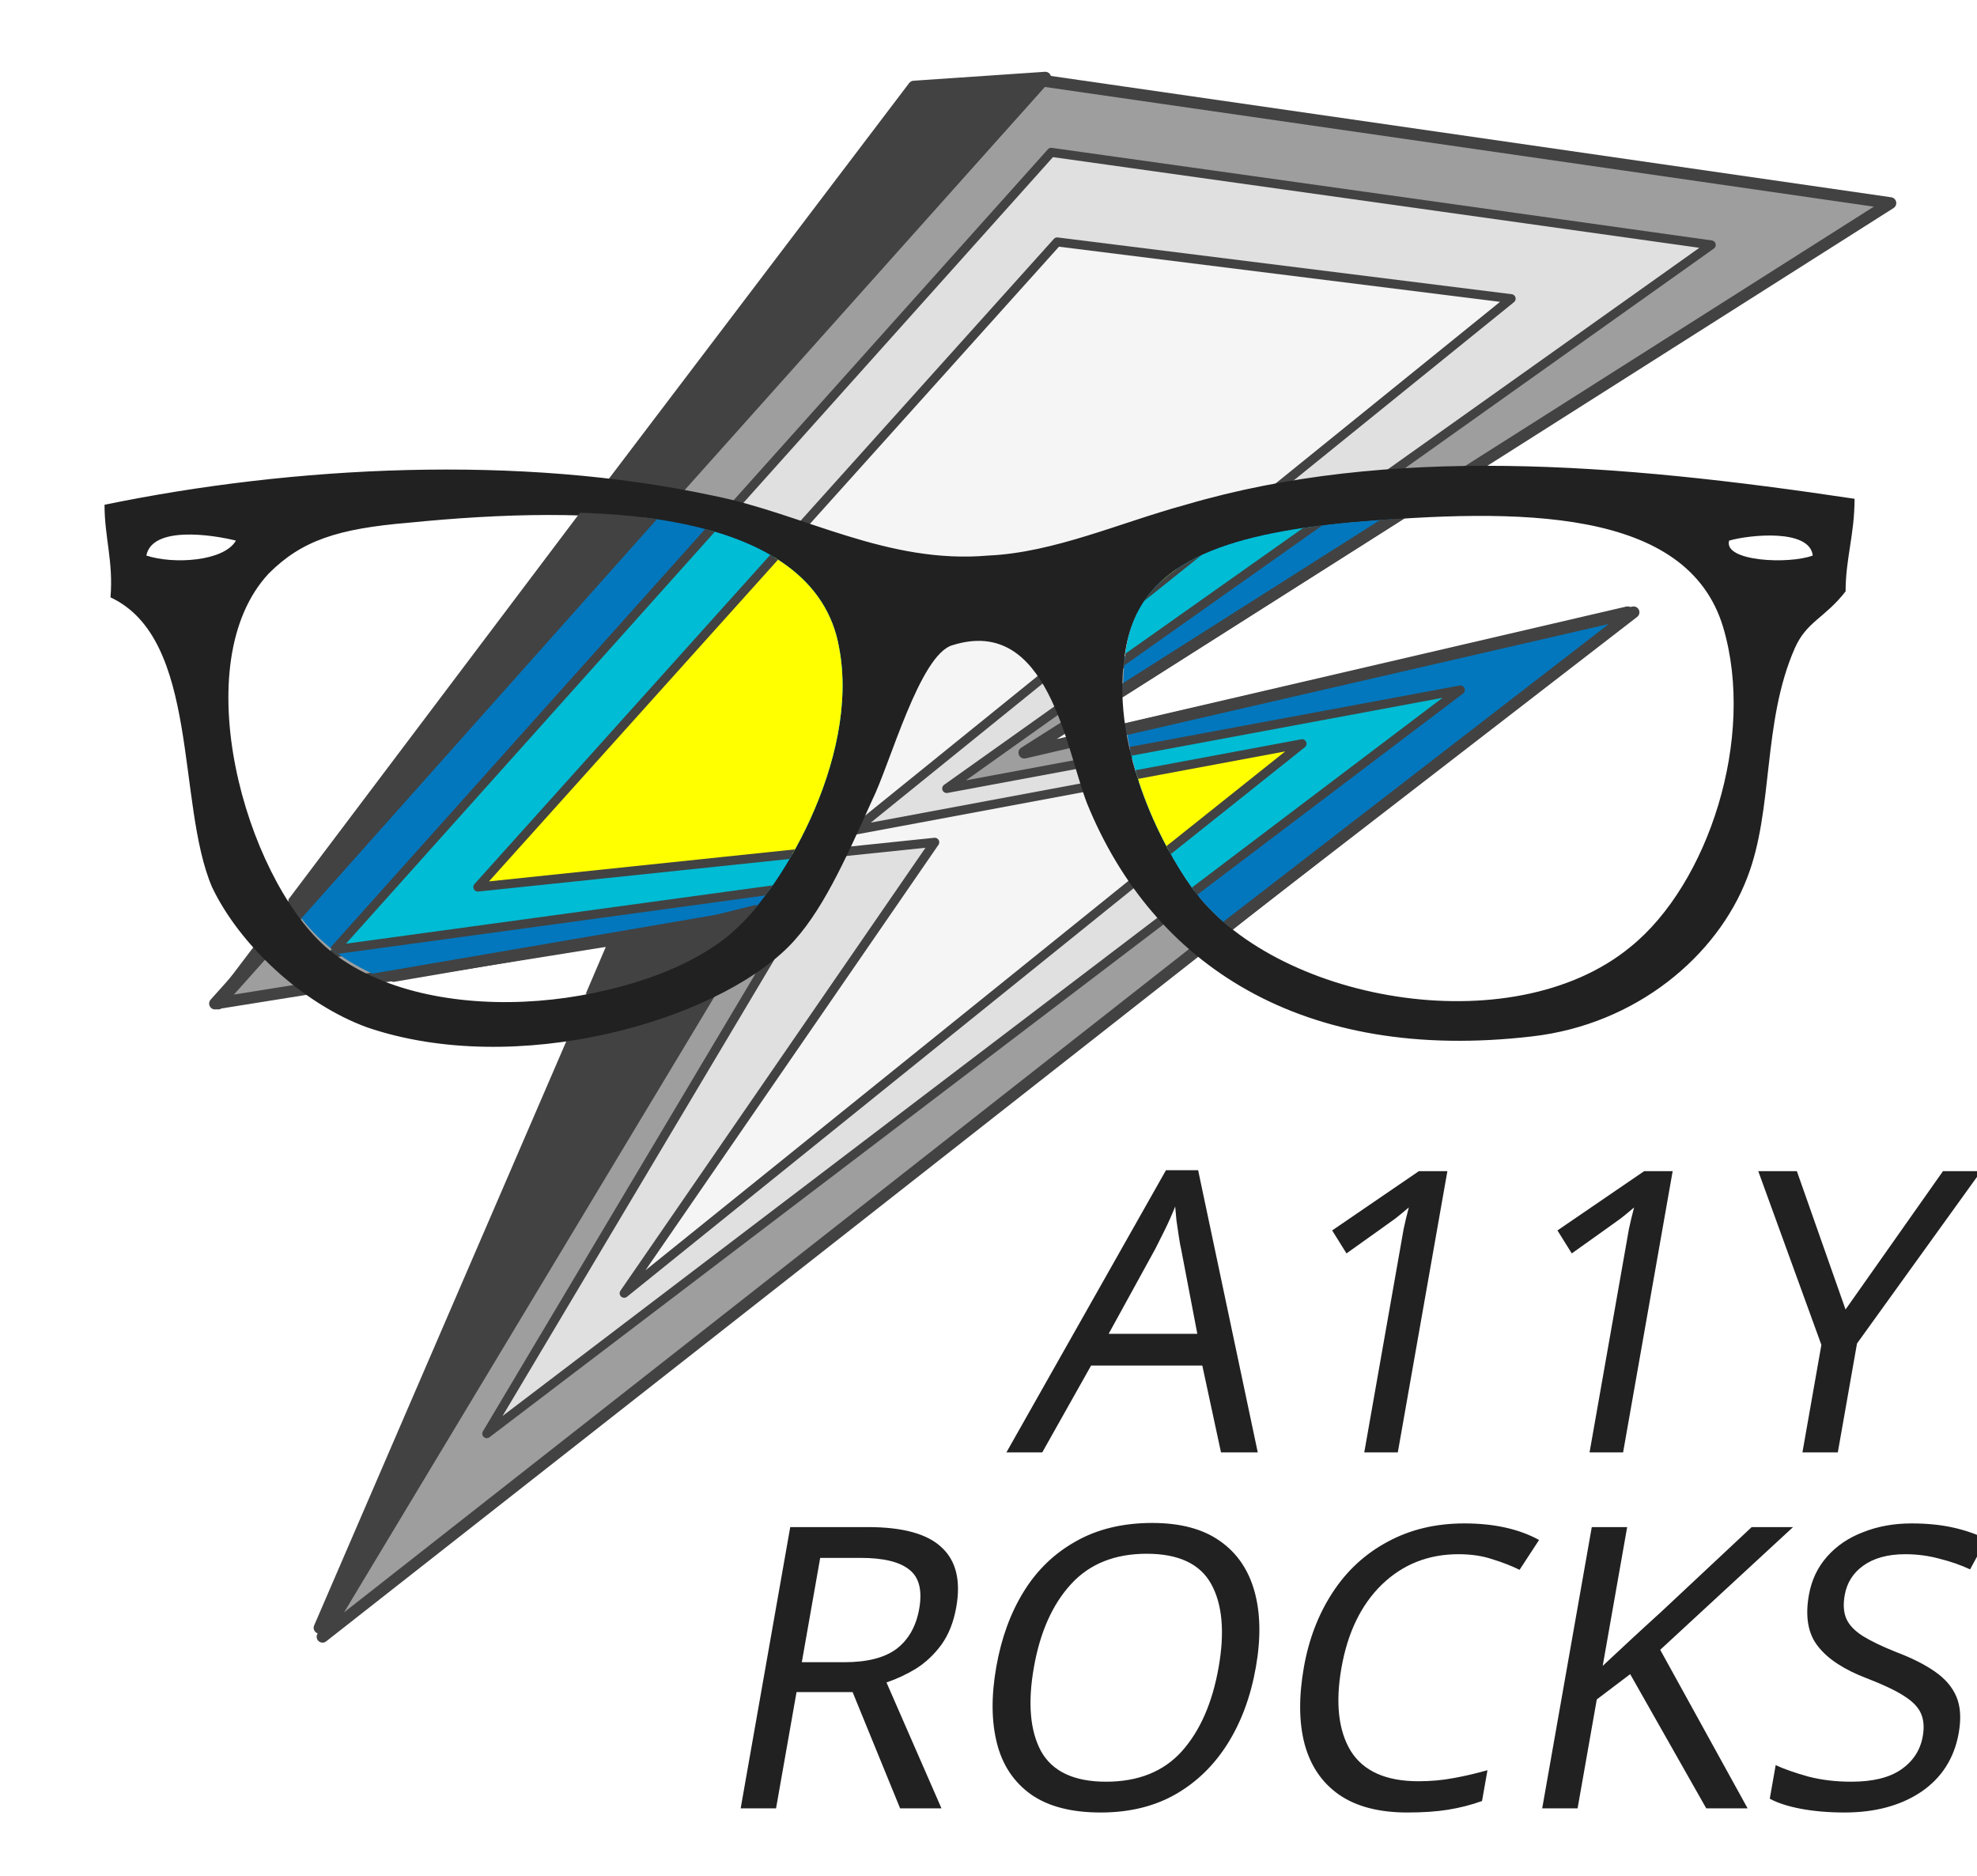
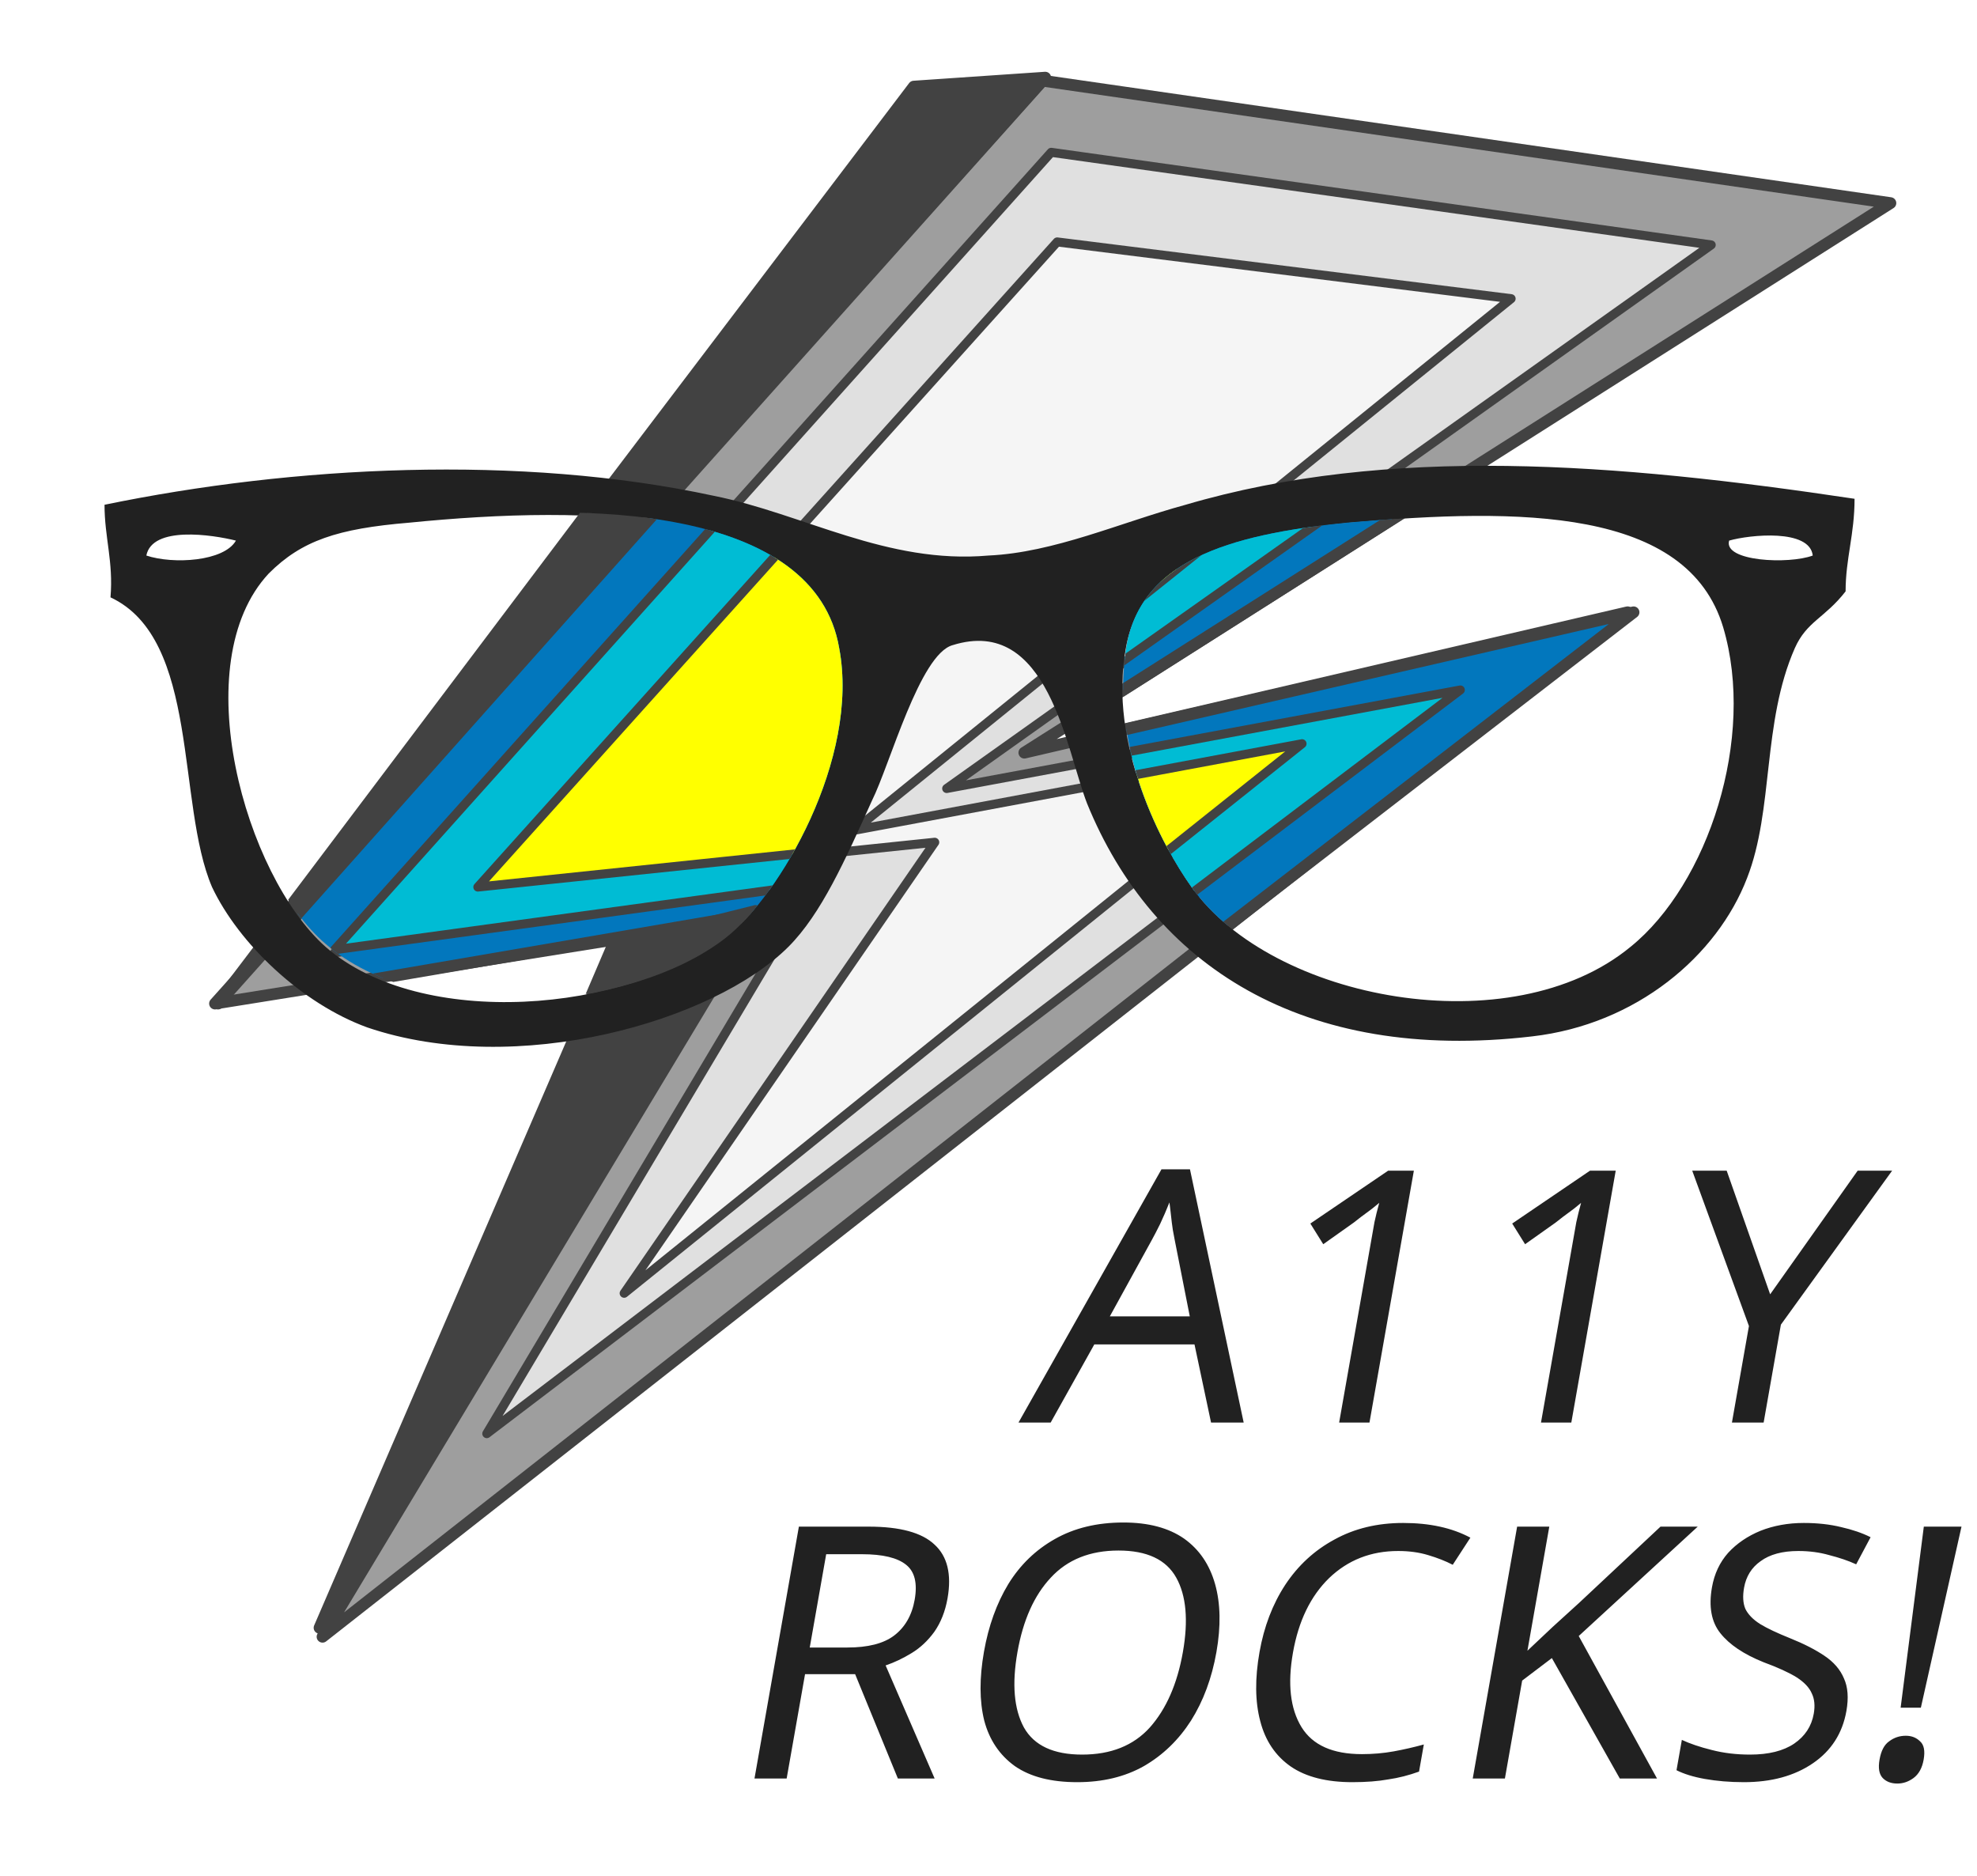
<svg xmlns="http://www.w3.org/2000/svg" xmlns:xlink="http://www.w3.org/1999/xlink" version="1.1" id="Layer_1" x="0px" y="0px" viewBox="0 0 66.2 62.8" style="enable-background:new 0 0 66.2 62.8;" xml:space="preserve">
  <style type="text/css">
	.st0{fill:#9E9E9E;stroke:#424242;stroke-width:0.394;stroke-linecap:square;stroke-linejoin:round;}
	.st1{fill:#E0E0E0;stroke:#424242;stroke-width:0.302;stroke-linecap:square;stroke-linejoin:round;}
	.st2{fill:#F5F5F5;stroke:#424242;stroke-width:0.302;stroke-linecap:square;stroke-linejoin:round;}
	.st3{fill:#424242;stroke:#424242;stroke-width:0.394;stroke-linecap:square;stroke-linejoin:round;}
	.st4{fill-rule:evenodd;clip-rule:evenodd;fill:#212121;}
	.st5{clip-path:url(#SVGID_2_);}
	.st6{fill:#424242;stroke:#424242;stroke-width:0.392;stroke-linecap:square;stroke-linejoin:round;}
	.st7{fill:#0277BD;stroke:#424242;stroke-width:0.392;stroke-linecap:square;stroke-linejoin:round;}
	.st8{fill:#00BCD4;stroke:#424242;stroke-width:0.3;stroke-linecap:square;stroke-linejoin:round;}
	.st9{fill:#FFFF00;stroke:#424242;stroke-width:0.3;stroke-linecap:square;stroke-linejoin:round;}
	.st10{fill:#424242;stroke:#424242;stroke-width:0.392;stroke-linecap:square;}
	.st11{clip-path:url(#SVGID_4_);}
	.st12{fill:#424242;stroke:#424242;stroke-width:0.393;stroke-linecap:square;stroke-linejoin:round;}
	.st13{fill:#0277BD;stroke:#424242;stroke-width:0.393;stroke-linecap:square;stroke-linejoin:round;}
	.st14{fill:#00BCD4;stroke:#424242;stroke-width:0.301;stroke-linecap:square;stroke-linejoin:round;}
	.st15{fill:#FFFF00;stroke:#424242;stroke-width:0.301;stroke-linecap:square;stroke-linejoin:round;}
	.st16{fill:#212121;}
- 	.st17{font-family:'Impact';}
- 	.st18{font-size:13.392px;}
+ 	.st17{font-family:'Oswald-Bold';}
+ 	.st18{font-size:12px;}
</style>
  <g>
    <g id="black_and_white">
      <g>
        <polygon class="st0" points="63.3,6.8 34.3,25.2 54.5,20.5 10.8,54.8 25.3,30.7 7.2,33.6 34.9,2.7    " />
        <polygon class="st1" points="57.3,8.2 31.7,26.4 48.9,23.2 16.3,48 27.2,29.7 11.2,31.9 35.2,5.1    " />
        <polygon class="st2" points="50.6,10 28.6,27.8 43.6,25 20.9,43.3 31.3,28.2 15.9,29.8 35.4,8.1    " />
        <polygon class="st3" points="35,2.6 30.6,2.9 7.3,33.6    " />
        <polygon class="st3" points="20.5,31.8 25.3,30.6 10.7,54.5    " />
      </g>
    </g>
    <path class="st4" d="M62.1,16.7c0,1.2-0.3,2-0.3,3.1c-0.7,0.9-1.3,1-1.7,1.9c-1.1,2.5-0.7,5.4-1.6,7.7c-1,2.6-3.7,4.9-7.2,5.3   c-7.7,0.9-12.7-2.4-14.9-7.8c-0.7-1.8-1.3-6.3-4.5-5.3c-1.1,0.3-2.1,4-2.7,5.2c-0.9,2-1.7,3.8-2.8,4.9c-2.5,2.5-9.1,4.4-14.1,2.7   c-2.2-0.8-4.3-2.8-5.2-4.7c-1.2-2.8-0.4-8.3-3.4-9.7c0.1-1.2-0.2-2-0.2-3.1c6.3-1.3,13.9-1.7,20.4-0.3c3,0.6,5.8,2.3,9.2,2   c2.2-0.1,4.4-1.1,6.6-1.7C46.5,14.9,54.1,15.5,62.1,16.7z M9,19.2c-2.8,3-0.8,10.1,1.9,12.5c3.2,2.8,10.1,2.2,13.3-0.3   c1.8-1.4,4.4-6,3.8-9.7c-0.8-4.7-8.3-4.8-14.3-4.2C11.3,17.7,10.1,18.1,9,19.2z M37.7,21.7c-0.6,3.2,1.2,6.6,2.2,8   c2.7,3.8,10.7,5.3,14.7,2c2.6-2.1,4.2-7,3.1-10.7c-1.2-4-6.8-4-12.5-3.5C41.2,17.9,38.2,18.8,37.7,21.7z M4.9,18.6   c0.9,0.3,2.6,0.2,3-0.5C7.1,17.9,5.1,17.6,4.9,18.6z M57.9,18.1c-0.2,0.7,2,0.8,2.8,0.5C60.6,17.7,58.6,17.9,57.9,18.1z" />
    <g id="right_eye">
      <defs>
        <path id="SVGID_1_" d="M37.7,21.8c-0.5,3.3,1.2,6.5,2.2,7.9c2.7,3.8,10.6,5.3,14.7,2c2.6-2.1,4.2-7,3.1-10.6     c-1.2-4-6.9-4.1-12.6-3.6C41.1,17.9,38.1,18.8,37.7,21.8z" />
      </defs>
      <clipPath id="SVGID_2_">
        <use xlink:href="#SVGID_1_" style="overflow:visible;" />
      </clipPath>
      <g class="st5">
        <polygon class="st6" points="34.9,2.8 30.5,3 6.7,33.9    " />
        <polygon class="st7" points="63.3,6.8 34.3,25.2 54.7,20.5 10.8,54.4 25.3,30.6 7.2,33.7 34.9,2.8    " />
        <polygon class="st8" points="57.3,8.2 31.7,26.3 48.9,23.1 16.4,47.7 27.3,29.6 11.2,31.7 35.2,5.1    " />
        <polygon class="st9" points="50.6,10.1 28.6,27.7 43.6,24.9 20.9,43 31.3,28.1 16,29.7 35.5,8.1    " />
        <polygon class="st10" points="20.5,31.7 25.3,30.5 10.8,54.2    " />
      </g>
    </g>
    <g id="lefteye">
      <defs>
        <path id="SVGID_3_" d="M9,19.2c-2.8,3-0.8,10.1,1.9,12.4c3.2,2.8,10.2,2.3,13.4-0.2c1.8-1.4,4.5-6,3.8-9.7     c-0.8-4.7-8.4-5-14.3-4.2C11.2,17.8,10,18.1,9,19.2z" />
      </defs>
      <clipPath id="SVGID_4_">
        <use xlink:href="#SVGID_3_" style="overflow:visible;" />
      </clipPath>
      <g class="st11">
        <polygon class="st12" points="34.9,2.5 30.5,2.8 7.2,33.7    " />
        <polygon class="st13" points="63.3,6.7 34.3,25 54.6,20.4 10.8,54.6 25.3,30.6 7.2,33.7 34.9,2.6    " />
        <polygon class="st14" points="57.3,8.1 31.7,26.3 48.9,23.1 16.4,47.8 27.3,29.6 11.2,31.8 35.2,5    " />
        <polygon class="st15" points="50.6,9.9 28.6,27.7 43.6,24.9 20.9,43.1 31.3,28.1 16,29.7 35.5,8    " />
        <polygon class="st12" points="20.5,31.7 25.3,30.5 10.8,54.4    " />
      </g>
    </g>
  </g>
-   <text transform="matrix(0.9848 0 -0.1736 0.9848 33.6994 48.6283)">
+   <text transform="matrix(0.9848 0 -0.1736 0.9848 34.1047 47.6283)">
    <tspan x="0" y="0" class="st16 st17 st18">A11Y </tspan>
-     <tspan x="-8.2" y="12.1" class="st16 st17 st18">ROCKS!</tspan>
+     <tspan x="-8" y="12.1" class="st16 st17 st18">ROCKS!</tspan>
  </text>
</svg>
